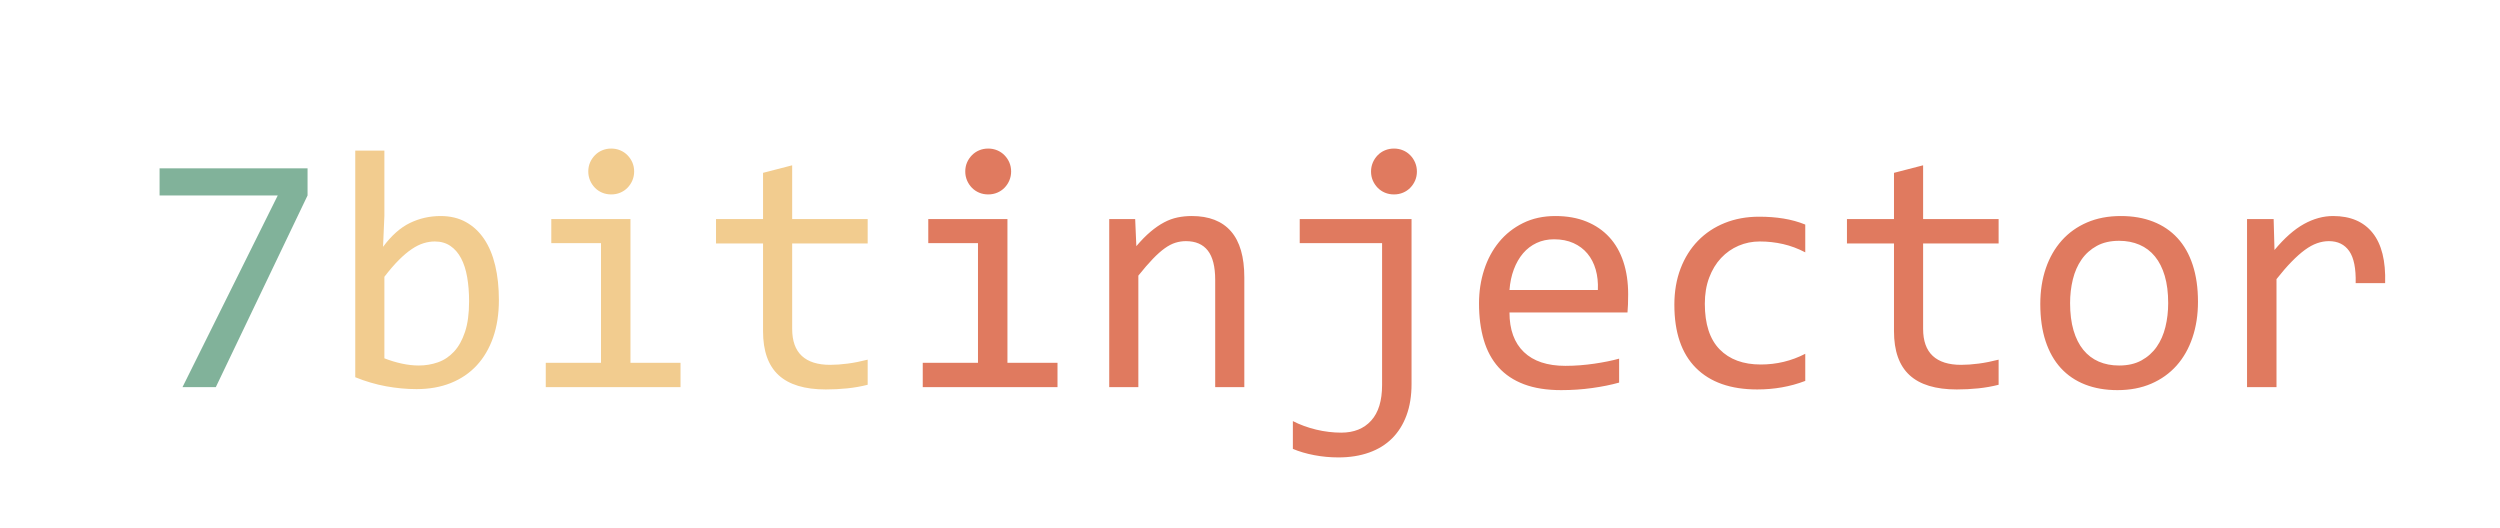
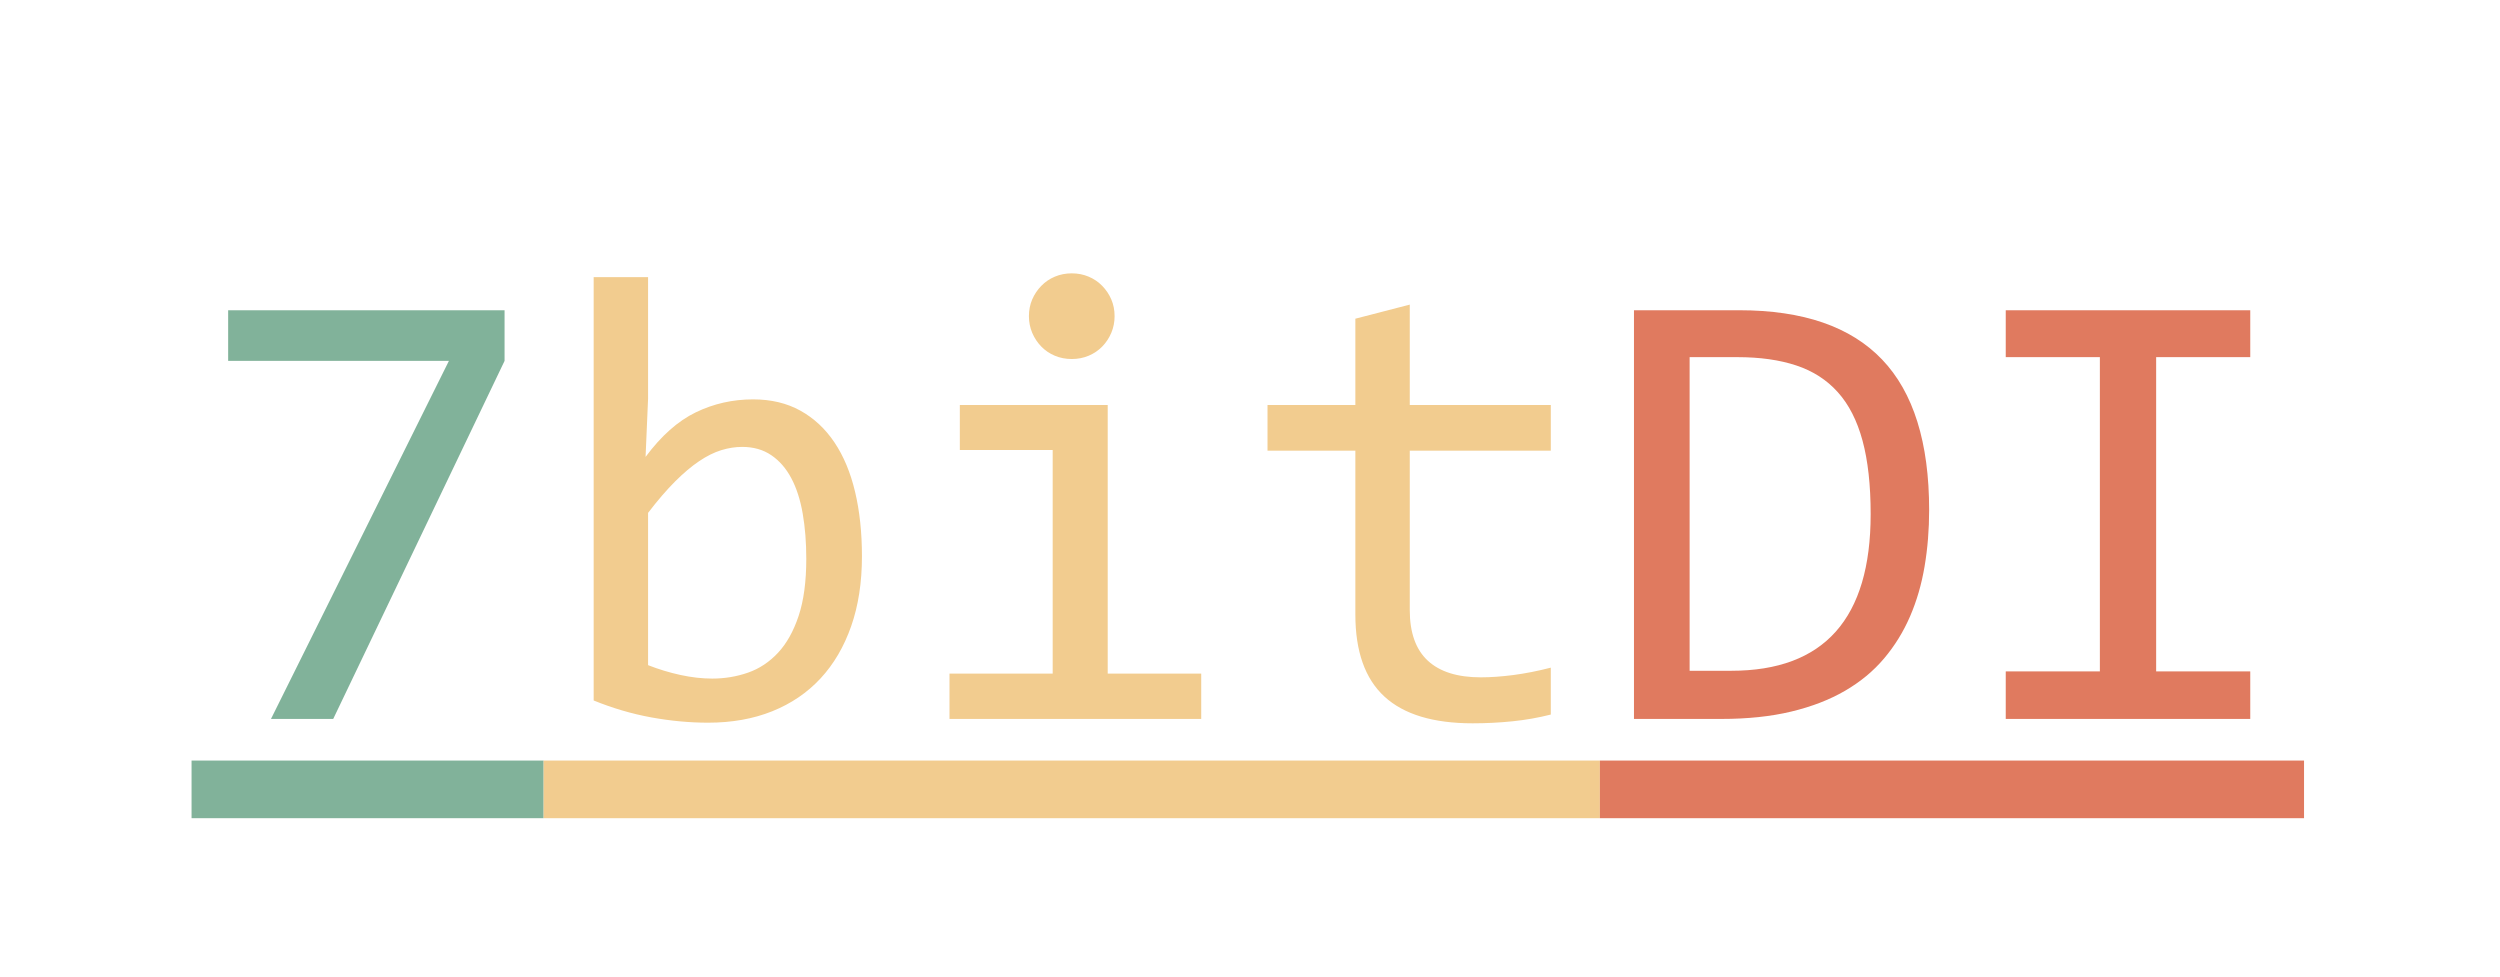
- <svg xmlns="http://www.w3.org/2000/svg" version="1.1" viewBox="0.0 0.0 2916.882 615.323" fill="none" stroke="none" stroke-linecap="square" stroke-miterlimit="10">
+ <svg xmlns="http://www.w3.org/2000/svg" version="1.1" viewBox="0.0 0.0 1561.585 610.129" fill="none" stroke="none" stroke-linecap="square" stroke-miterlimit="10">
  <clipPath id="p.0">
-     <path d="m0 0l2916.882 0l0 615.323l-2916.882 0l0 -615.323z" clip-rule="nonzero" />
+     <path d="m0 0l1561.585 0l0 610.129l-1561.585 0l0 -610.129z" clip-rule="nonzero" />
  </clipPath>
  <g clip-path="url(#p.0)">
-     <path fill="#000000" fill-opacity="0.0" d="m0 0l2916.882 0l0 615.323l-2916.882 0z" fill-rule="evenodd" />
-     <path fill="#000000" fill-opacity="0.0" d="m0 119.11l0 0c0 -65.783 53.327 -119.11 119.11 -119.11l2736.111 0c31.59 0 61.886 12.549 84.223 34.887c22.338 22.337 34.887 52.634 34.887 84.223l0 476.426c0 65.783 -53.327 119.11 -119.11 119.11l-2736.111 0l0 0c-65.783 0 -119.11 -53.327 -119.11 -119.11z" fill-rule="evenodd" />
-     <path fill="#000000" fill-opacity="0.0" d="m154.331 55.567l2665.669 0l0 504.189l-2665.669 0z" fill-rule="evenodd" />
-     <path fill="#81b29a" d="m358.846 228.021l-107.031 223.641l-38.875 0l111.141 -223.641l-137.891 0l0 -31.641l172.656 0l0 31.641z" fill-rule="nonzero" />
-     <path fill="#f2cc8f" d="m582.081 350.099q0 24.406 -6.734 43.656q-6.734 19.234 -19.141 32.609q-12.406 13.375 -30.188 20.516q-17.766 7.125 -40.031 7.125q-17.375 0 -35.547 -3.312q-18.156 -3.328 -35.938 -10.562l0 -264.453l33.984 0l0 75.984l-1.562 36.328q14.656 -19.734 31.344 -27.828q16.703 -8.109 35.844 -8.109q16.797 0 29.484 7.031q12.703 7.031 21.297 19.828q8.594 12.781 12.891 30.859q4.297 18.062 4.297 40.328zm-34.766 1.562q0 -15.438 -2.25 -28.328q-2.234 -12.891 -7.125 -22.062q-4.875 -9.188 -12.5 -14.359q-7.609 -5.172 -18.156 -5.172q-6.453 0 -13.094 2.047q-6.641 2.047 -13.766 6.844q-7.125 4.781 -15.047 12.688q-7.906 7.906 -16.891 19.625l0 95.125q9.969 3.906 20.312 6.156q10.359 2.234 19.734 2.234q11.719 0 22.359 -3.703q10.641 -3.719 18.75 -12.406q8.109 -8.688 12.891 -23.047q4.781 -14.359 4.781 -35.641zm153.906 -67.969l-58.0 0l0 -28.125l92.375 0l0 167.766l58.406 0l0 28.328l-157.234 0l0 -28.328l64.453 0l0 -139.641zm11.922 -110.359q5.656 0 10.531 2.062q4.891 2.047 8.5 5.766q3.625 3.703 5.672 8.484q2.047 4.781 2.047 10.453q0 5.469 -2.047 10.359q-2.047 4.875 -5.672 8.594q-3.609 3.703 -8.5 5.75q-4.875 2.047 -10.531 2.047q-5.672 0 -10.562 -2.047q-4.875 -2.047 -8.484 -5.75q-3.609 -3.719 -5.672 -8.594q-2.047 -4.891 -2.047 -10.359q0 -5.672 2.047 -10.453q2.062 -4.781 5.672 -8.484q3.609 -3.719 8.484 -5.766q4.891 -2.062 10.562 -2.062zm299.219 275.594q-11.531 2.938 -23.844 4.203q-12.297 1.266 -24.984 1.266q-36.922 0 -55.094 -16.703q-18.156 -16.703 -18.156 -51.266l0 -102.344l-54.875 0l0 -28.516l54.875 0l0 -53.906l33.984 -8.797l0 62.703l88.094 0l0 28.516l-88.094 0l0 99.609q0 21.094 11.234 31.547q11.234 10.438 33.109 10.438q9.375 0 20.5 -1.453q11.141 -1.469 23.25 -4.594l0 29.297z" fill-rule="nonzero" />
-     <path fill="#e07a5f" d="m1141.065 283.693l-58.0 0l0 -28.125l92.375 0l0 167.766l58.406 0l0 28.328l-157.234 0l0 -28.328l64.453 0l0 -139.641zm11.922 -110.359q5.656 0 10.531 2.062q4.891 2.047 8.5 5.766q3.625 3.703 5.672 8.484q2.047 4.781 2.047 10.453q0 5.469 -2.047 10.359q-2.047 4.875 -5.672 8.594q-3.609 3.703 -8.5 5.75q-4.875 2.047 -10.531 2.047q-5.672 0 -10.562 -2.047q-4.875 -2.047 -8.484 -5.75q-3.609 -3.719 -5.672 -8.594q-2.047 -4.891 -2.047 -10.359q0 -5.672 2.047 -10.453q2.062 -4.781 5.672 -8.484q3.609 -3.719 8.484 -5.766q4.891 -2.062 10.562 -2.062zm141.203 82.234l30.281 0l1.359 31.641q8.594 -10.156 16.594 -16.891q8.016 -6.75 15.734 -10.844q7.719 -4.109 15.719 -5.766q8.016 -1.656 16.609 -1.656q30.266 0 45.797 17.875q15.531 17.859 15.531 53.797l0 127.938l-33.984 0l0 -125.203q0 -23.047 -8.594 -34.078q-8.594 -11.031 -25.594 -11.031q-6.25 0 -12.203 1.859q-5.953 1.844 -12.406 6.438q-6.438 4.594 -13.969 12.406q-7.516 7.812 -16.891 19.531l0 130.078l-33.984 0l0 -196.094zm352.734 0l0 192.578q0 20.516 -5.859 36.422q-5.859 15.922 -16.797 26.859q-10.938 10.938 -26.859 16.594q-15.906 5.672 -35.828 5.672q-14.453 0 -28.234 -2.641q-13.766 -2.625 -24.891 -7.312l0 -32.422q6.047 3.125 12.984 5.656q6.938 2.547 14.25 4.297q7.328 1.766 14.75 2.641q7.422 0.875 14.453 0.875q22.266 0 34.953 -14.062q12.703 -14.062 12.703 -41.406l0 -165.625l-96.094 0l0 -28.125l130.469 0zm-20.5 -82.234q5.656 0 10.531 2.062q4.891 2.047 8.5 5.766q3.625 3.703 5.672 8.594q2.047 4.875 2.047 10.344q0 5.656 -2.047 10.453q-2.047 4.781 -5.672 8.5q-3.609 3.703 -8.5 5.75q-4.875 2.047 -10.531 2.047q-5.672 0 -10.562 -2.047q-4.875 -2.047 -8.484 -5.75q-3.609 -3.719 -5.672 -8.5q-2.047 -4.797 -2.047 -10.453q0 -5.469 2.047 -10.344q2.062 -4.891 5.672 -8.594q3.609 -3.719 8.484 -5.766q4.891 -2.062 10.562 -2.062zm273.234 169.922q0 7.234 -0.203 12.125q-0.188 4.875 -0.578 9.172l-137.688 0q0 30.078 16.797 46.188q16.797 16.109 48.438 16.109q8.594 0 17.188 -0.672q8.594 -0.688 16.594 -1.859q8.016 -1.172 15.328 -2.641q7.328 -1.469 13.578 -3.219l0 27.922q-13.859 3.906 -31.344 6.344q-17.484 2.453 -36.234 2.453q-25.188 0 -43.359 -6.828q-18.156 -6.844 -29.781 -19.828q-11.625 -13.0 -17.188 -31.844q-5.562 -18.844 -5.562 -42.672q0 -20.703 5.953 -39.156q5.953 -18.469 17.375 -32.422q11.438 -13.969 28.031 -22.172q16.609 -8.203 37.703 -8.203q20.5 0 36.312 6.453q15.828 6.438 26.672 18.25q10.844 11.812 16.406 28.719q5.562 16.891 5.562 37.781zm-35.344 -4.875q0.578 -13.094 -2.547 -23.922q-3.125 -10.844 -9.672 -18.656q-6.531 -7.812 -16.297 -12.203q-9.766 -4.406 -22.656 -4.406q-11.141 0 -20.328 4.297q-9.172 4.297 -15.812 12.109q-6.641 7.812 -10.75 18.75q-4.094 10.938 -5.062 24.031l103.125 0zm241.984 106.047q-13.281 5.078 -27.25 7.516q-13.953 2.453 -28.797 2.453q-46.484 0 -71.594 -25.188q-25.094 -25.203 -25.094 -73.641q0 -23.25 7.219 -42.188q7.234 -18.953 20.312 -32.422q13.094 -13.484 31.25 -20.797q18.172 -7.328 40.047 -7.328q15.234 0 28.516 2.156q13.281 2.141 25.391 7.016l0 32.422q-12.688 -6.641 -25.875 -9.656q-13.188 -3.031 -27.25 -3.031q-13.078 0 -24.703 4.984q-11.625 4.969 -20.422 14.344q-8.781 9.375 -13.859 22.859q-5.078 13.469 -5.078 30.469q0 35.547 17.281 53.219q17.297 17.672 47.953 17.672q13.875 0 26.859 -3.125q12.984 -3.125 25.094 -9.375l0 31.641zm225.594 4.5q-11.531 2.938 -23.844 4.203q-12.297 1.266 -24.984 1.266q-36.922 0 -55.094 -16.703q-18.156 -16.703 -18.156 -51.266l0 -102.344l-54.875 0l0 -28.516l54.875 0l0 -53.906l33.984 -8.797l0 62.703l88.094 0l0 28.516l-88.094 0l0 99.609q0 21.094 11.234 31.547q11.234 10.438 33.109 10.438q9.375 0 20.5 -1.453q11.141 -1.469 23.25 -4.594l0 29.297zm232.609 -96.875q0 22.844 -6.453 41.891q-6.438 19.047 -18.547 32.625q-12.109 13.562 -29.5 21.094q-17.375 7.516 -39.438 7.516q-21.094 0 -37.797 -6.547q-16.703 -6.547 -28.328 -19.234q-11.609 -12.703 -17.766 -31.453q-6.156 -18.75 -6.156 -43.156q0 -22.859 6.438 -41.703q6.453 -18.844 18.562 -32.422q12.109 -13.578 29.484 -21.094q17.391 -7.516 39.469 -7.516q21.094 0 37.781 6.547q16.703 6.531 28.328 19.141q11.625 12.594 17.766 31.344q6.156 18.75 6.156 42.969zm-34.766 1.562q0 -18.172 -4.0 -31.734q-4.0 -13.578 -11.422 -22.656q-7.422 -9.094 -18.078 -13.672q-10.641 -4.594 -23.719 -4.594q-15.234 0 -26.078 5.953q-10.844 5.953 -17.781 15.922q-6.922 9.953 -10.156 23.141q-3.219 13.188 -3.219 27.641q0 18.156 4.0 31.828q4.016 13.672 11.438 22.766q7.422 9.078 17.969 13.672q10.547 4.578 23.828 4.578q15.234 0 26.062 -5.953q10.844 -5.953 17.781 -15.906q6.938 -9.969 10.156 -23.156q3.219 -13.188 3.219 -27.828zm92.0 -98.047l31.047 0l0.984 36.125q17.375 -20.891 34.266 -30.266q16.906 -9.375 34.094 -9.375q30.469 0 46.188 19.734q15.719 19.719 14.547 58.578l-34.375 0q0.594 -25.781 -7.516 -37.391q-8.109 -11.625 -23.734 -11.625q-6.828 0 -13.766 2.438q-6.938 2.438 -14.266 7.812q-7.312 5.375 -15.516 13.781q-8.203 8.391 -17.578 20.297l0 125.984l-34.375 0l0 -196.094z" fill-rule="nonzero" />
+     <path fill="#000000" fill-opacity="0.0" d="m0 0l1561.585 0l0 610.129l-1561.585 0z" fill-rule="evenodd" />
+     <path fill="#000000" fill-opacity="0.0" d="m0 101.692l0 0c0 -56.163 45.529 -101.692 101.692 -101.692l1358.19 0c26.97 0 52.836 10.714 71.907 29.785c19.071 19.071 29.785 44.937 29.785 71.907l0 406.757c0 56.163 -45.529 101.692 -101.692 101.692l-1358.19 0l0 0c-56.163 0 -101.692 -45.529 -101.692 -101.692z" fill-rule="evenodd" />
+     <path fill="#000000" fill-opacity="0.0" d="m110.651 52.976l1340.283 0l0 504.189l-1340.283 0z" fill-rule="evenodd" />
+     <path fill="#000000" fill-opacity="0.0" d="m119.651 152.001l219.922 0l0 468.359l-219.922 0l0 -468.359z" fill-rule="nonzero" />
+     <path fill="#81b29a" d="m315.167 225.43l-107.031 223.641l-38.875 0l111.141 -223.641l-137.891 0l0 -31.641l172.656 0l0 31.641z" fill-rule="nonzero" />
+     <path fill="#010000" fill-opacity="0.0" d="m339.573 152.001l659.766 0l0 468.359l-659.766 0l0 -468.359z" fill-rule="nonzero" />
+     <path fill="#f2cc8f" d="m538.401 347.508q0 24.406 -6.734 43.656q-6.734 19.234 -19.141 32.609q-12.406 13.375 -30.188 20.516q-17.766 7.125 -40.031 7.125q-17.375 0 -35.547 -3.312q-18.156 -3.328 -35.938 -10.562l0 -264.453l33.984 0l0 75.984l-1.562 36.328q14.656 -19.734 31.344 -27.828q16.703 -8.109 35.844 -8.109q16.797 0 29.484 7.031q12.703 7.031 21.297 19.828q8.594 12.781 12.891 30.859q4.297 18.062 4.297 40.328zm-34.766 1.562q0 -15.438 -2.25 -28.328q-2.234 -12.891 -7.125 -22.062q-4.875 -9.188 -12.5 -14.359q-7.609 -5.172 -18.156 -5.172q-6.453 0 -13.094 2.047q-6.641 2.047 -13.766 6.844q-7.125 4.781 -15.047 12.688q-7.906 7.906 -16.891 19.625l0 95.125q9.969 3.906 20.312 6.156q10.359 2.234 19.734 2.234q11.719 0 22.359 -3.703q10.641 -3.719 18.75 -12.406q8.109 -8.688 12.891 -23.047q4.781 -14.359 4.781 -35.641zm153.906 -67.969l-58.0 0l0 -28.125l92.375 0l0 167.766l58.406 0l0 28.328l-157.234 0l0 -28.328l64.453 0l0 -139.641zm11.922 -110.359q5.656 0 10.531 2.062q4.891 2.047 8.5 5.766q3.625 3.703 5.672 8.484q2.047 4.781 2.047 10.453q0 5.469 -2.047 10.359q-2.047 4.875 -5.672 8.594q-3.609 3.703 -8.5 5.75q-4.875 2.047 -10.531 2.047q-5.672 0 -10.562 -2.047q-4.875 -2.047 -8.484 -5.75q-3.609 -3.719 -5.672 -8.594q-2.047 -4.891 -2.047 -10.359q0 -5.672 2.047 -10.453q2.062 -4.781 5.672 -8.484q3.609 -3.719 8.484 -5.766q4.891 -2.062 10.562 -2.062zm299.219 275.594q-11.531 2.938 -23.844 4.203q-12.297 1.266 -24.984 1.266q-36.922 0 -55.094 -16.703q-18.156 -16.703 -18.156 -51.266l0 -102.344l-54.875 0l0 -28.516l54.875 0l0 -53.906l33.984 -8.797l0 62.703l88.094 0l0 28.516l-88.094 0l0 99.609q0 21.094 11.234 31.547q11.234 10.438 33.109 10.438q9.375 0 20.5 -1.453q11.141 -1.469 23.25 -4.594l0 29.297z" fill-rule="nonzero" />
+     <path fill="#000000" fill-opacity="0.0" d="m999.338 152.001l439.844 0l0 468.359l-439.844 0l0 -468.359z" fill-rule="nonzero" />
+     <path fill="#e07a5f" d="m1205.01 318.602q0 18.359 -2.844 35.156q-2.828 16.797 -9.078 31.25q-6.25 14.453 -16.219 26.266q-9.953 11.812 -24.406 20.219q-14.453 8.391 -33.594 12.984q-19.141 4.594 -43.547 4.594l-54.687 0l0 -255.281l65.812 0q59.766 0 89.156 30.766q29.406 30.766 29.406 94.047zm-36.531 2.531q0 -27.141 -5.078 -45.891q-5.078 -18.75 -15.438 -30.266q-10.344 -11.531 -25.969 -16.703q-15.625 -5.188 -36.719 -5.188l-29.875 0l0 195.906l25.969 0q87.109 0 87.109 -97.859zm143.172 -98.047l-58.797 0l0 -29.297l152.734 0l0 29.297l-58.781 0l0 196.297l58.781 0l0 29.688l-152.734 0l0 -29.688l58.797 0l0 -196.297z" fill-rule="nonzero" />
+     <path fill="#010000" fill-opacity="0.0" d="m1439.182 152.001l0 0l0 468.359l0 0l0 -468.359z" fill-rule="nonzero" />
+     <path fill="#81b29a" d="m119.651 475.071l219.922 0l0 36.0l-219.922 0l0 -36.0z" fill-rule="nonzero" />
+     <path fill="#f2cc8f" d="m339.573 475.071l659.766 0l0 36.0l-659.766 0l0 -36.0z" fill-rule="nonzero" />
+     <path fill="#e07a5f" d="m999.338 475.071l439.844 0l0 36.0l-439.844 0l0 -36.0z" fill-rule="nonzero" />
  </g>
</svg>
